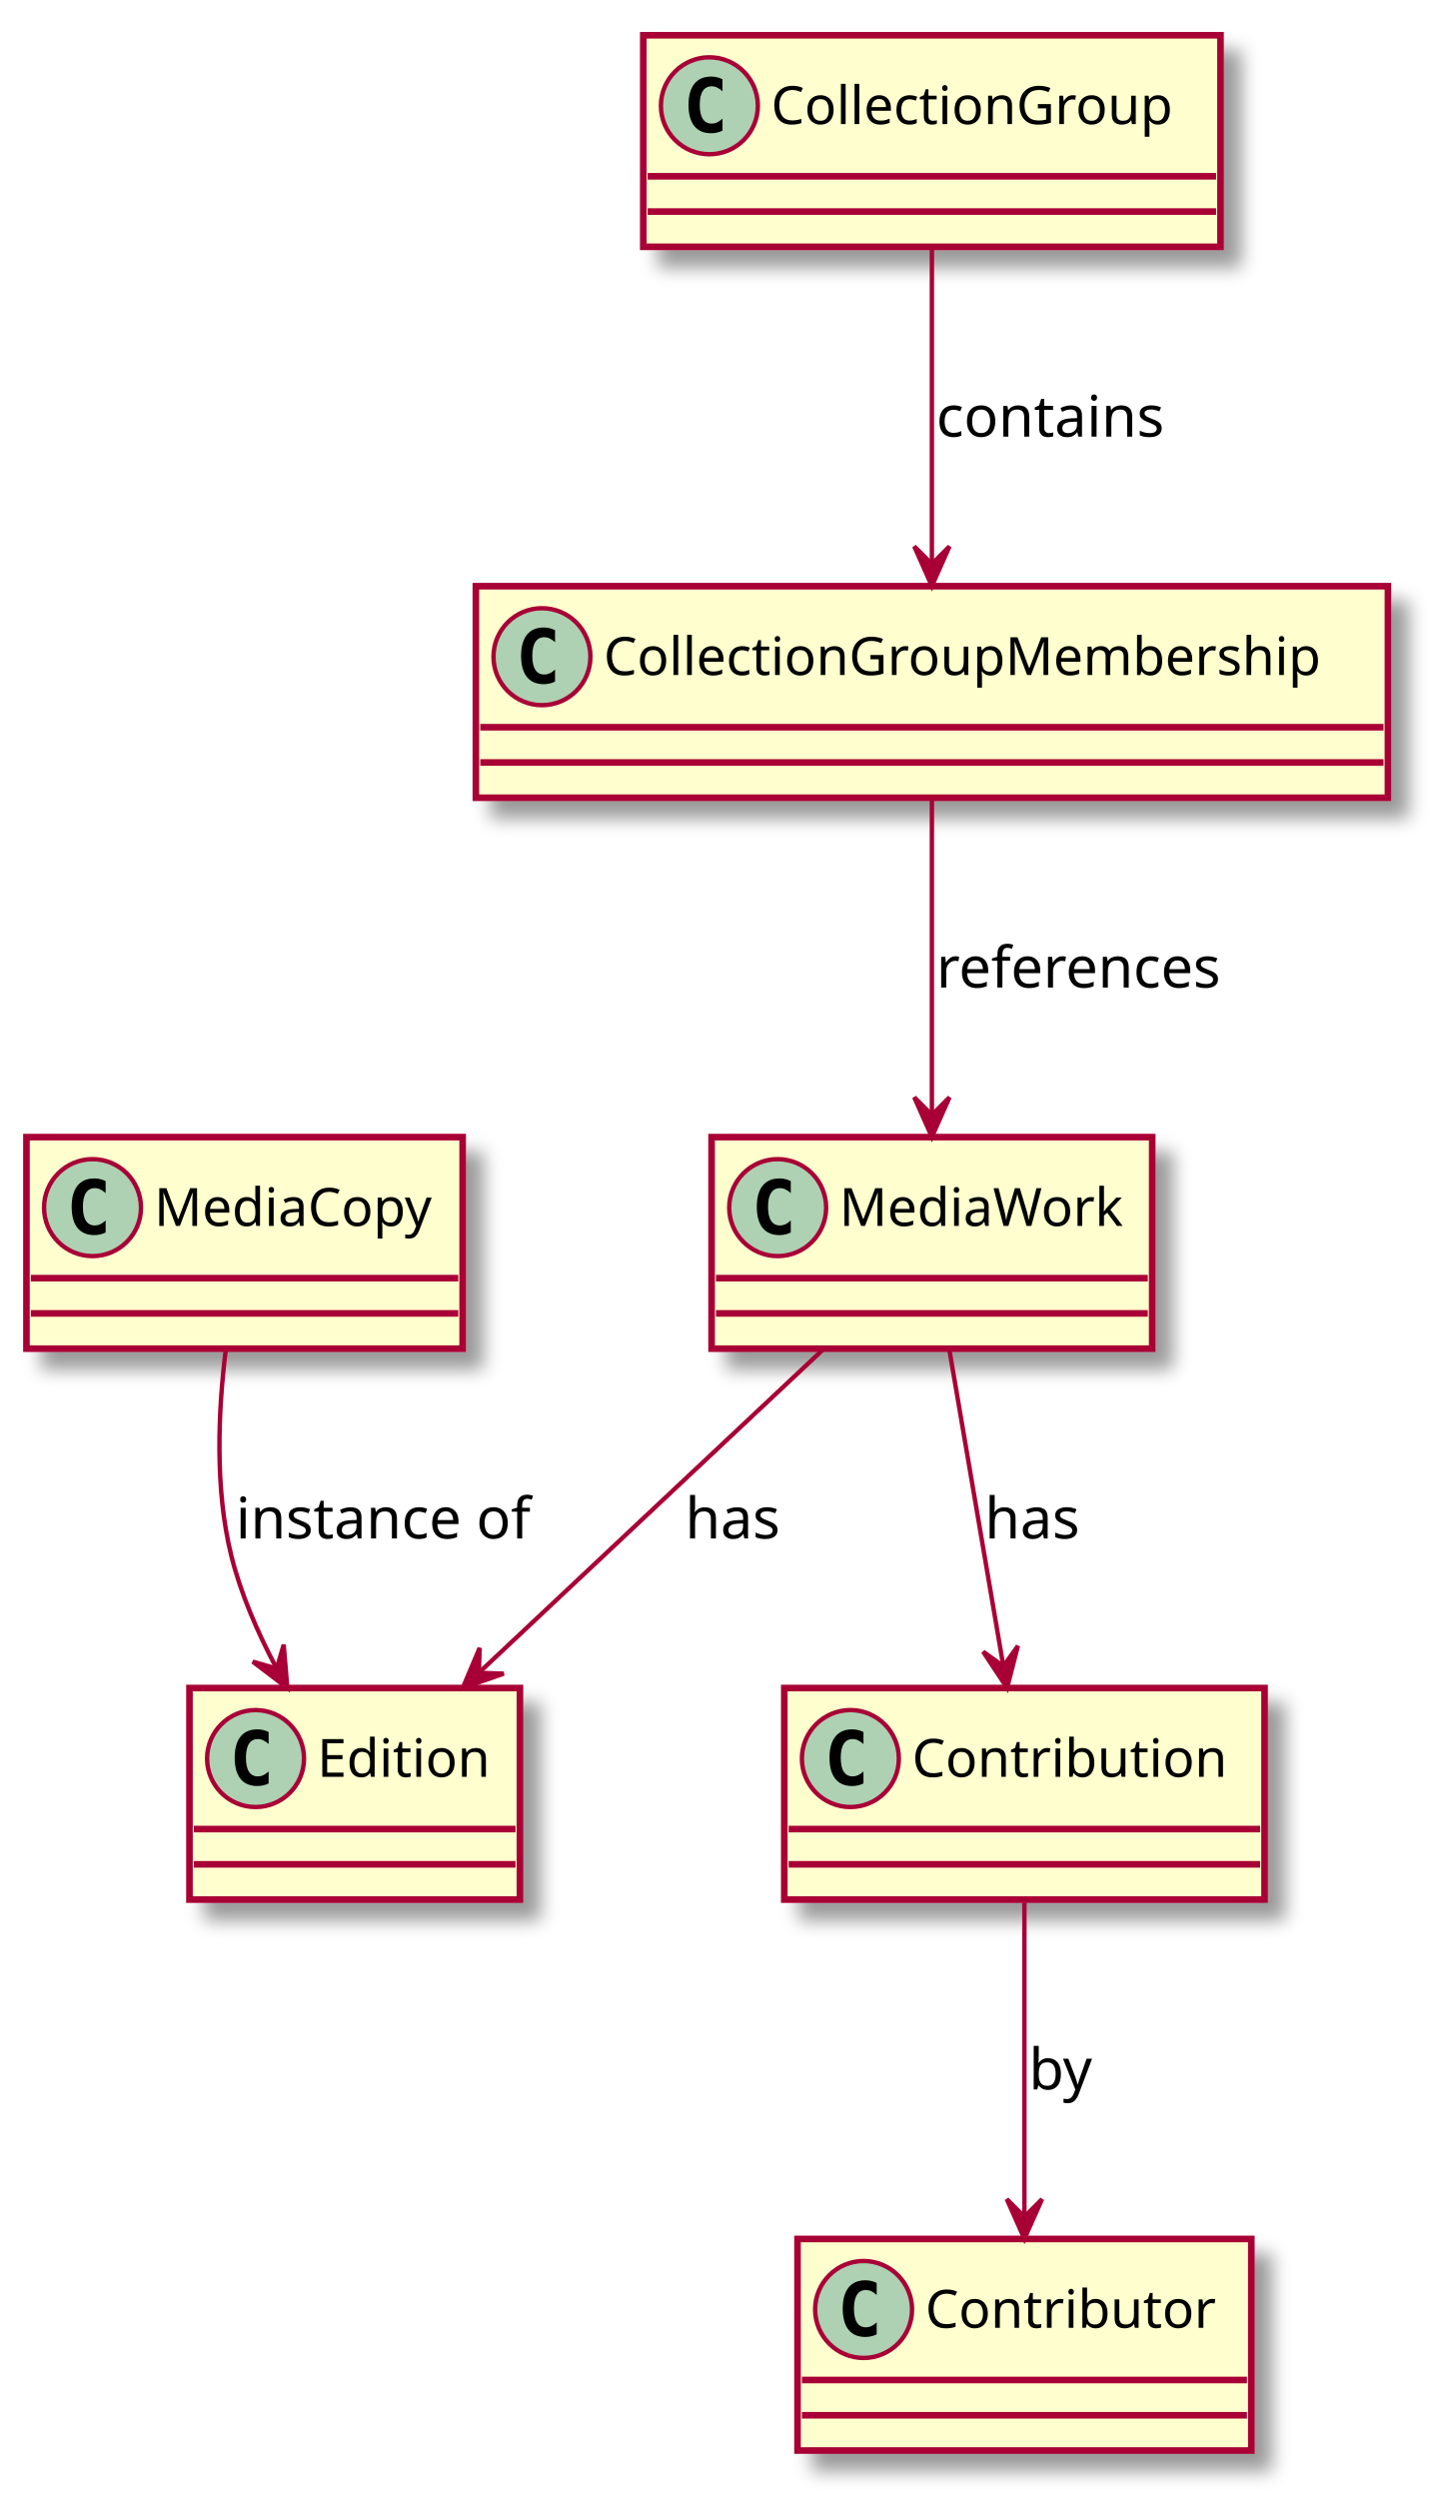
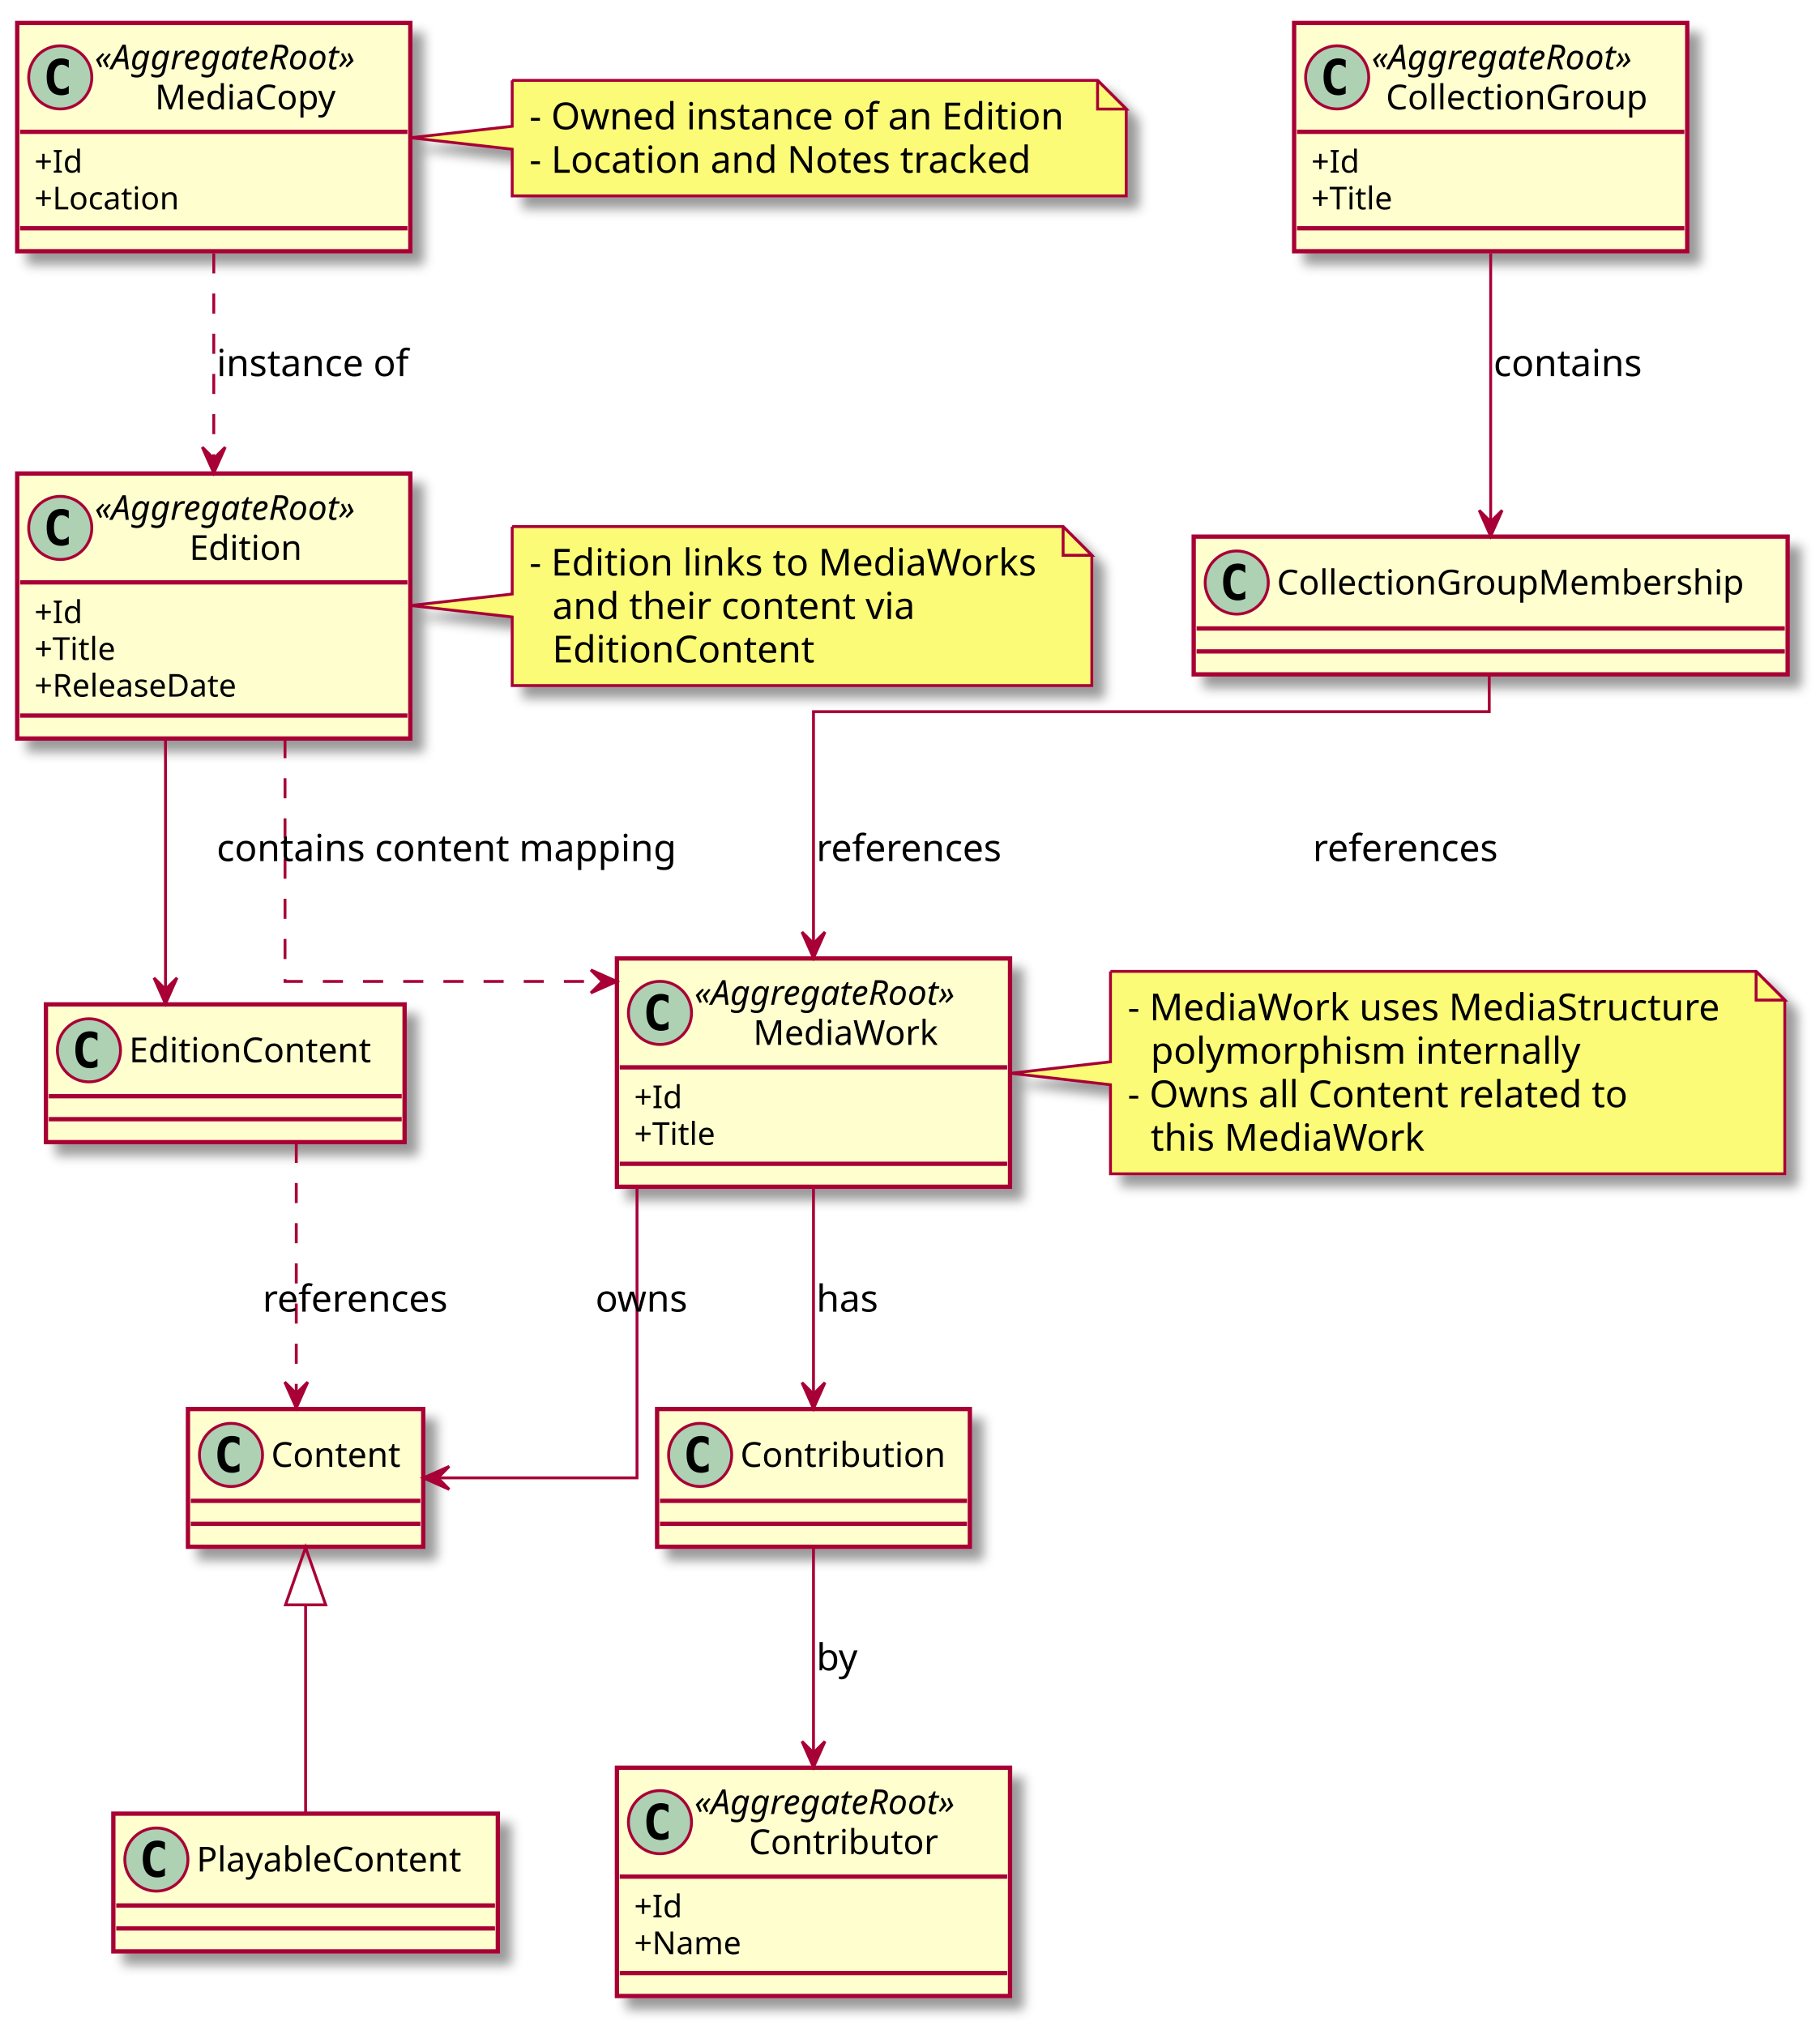
- <svg xmlns="http://www.w3.org/2000/svg" contentScriptType="application/ecmascript" contentStyleType="text/css" height="567px" preserveAspectRatio="none" style="width:326px;height:567px;" version="1.1" viewBox="0 0 326 567" width="326px" zoomAndPan="magnify">
+ <svg xmlns="http://www.w3.org/2000/svg" contentScriptType="application/ecmascript" contentStyleType="text/css" height="706px" preserveAspectRatio="none" style="width:634px;height:706px;" version="1.1" viewBox="0 0 634 706" width="634px" zoomAndPan="magnify">
  <defs>
-     <filter height="300%" id="ffrsm049xs2ig" width="300%" x="-1" y="-1">
+     <filter height="300%" id="fz1enz47f8a49" width="300%" x="-1" y="-1">
      <feGaussianBlur result="blurOut" stdDeviation="2.0" />
      <feColorMatrix in="blurOut" result="blurOut2" type="matrix" values="0 0 0 0 0 0 0 0 0 0 0 0 0 0 0 0 0 0 .4 0" />
      <feOffset dx="4.0" dy="4.0" in="blurOut2" result="blurOut3" />
      <feBlend in="SourceGraphic" in2="blurOut3" mode="normal" />
    </filter>
  </defs>
  <g>
-     <rect fill="#FEFECE" filter="url(#ffrsm049xs2ig)" height="48" id="MediaWork" style="stroke: #A80036; stroke-width: 1.5;" width="100" x="161.5" y="258" />
-     <ellipse cx="176.5" cy="274" fill="#ADD1B2" rx="11" ry="11" style="stroke: #A80036; stroke-width: 1.0;" />
-     <path d="M179.469,279.641 Q178.891,279.938 178.25,280.078 Q177.609,280.234 176.906,280.234 Q174.406,280.234 173.078,278.594 Q171.766,276.938 171.766,273.812 Q171.766,270.688 173.078,269.031 Q174.406,267.375 176.906,267.375 Q177.609,267.375 178.25,267.531 Q178.906,267.688 179.469,267.984 L179.469,270.703 Q178.844,270.125 178.25,269.859 Q177.656,269.578 177.031,269.578 Q175.688,269.578 175,270.656 Q174.312,271.719 174.312,273.812 Q174.312,275.906 175,276.984 Q175.688,278.047 177.031,278.047 Q177.656,278.047 178.25,277.781 Q178.844,277.5 179.469,276.922 L179.469,279.641 Z " />
-     <text fill="#000000" font-family="sans-serif" font-size="12" lengthAdjust="spacingAndGlyphs" textLength="68" x="190.5" y="278.154">MediaWork</text>
-     <line style="stroke: #A80036; stroke-width: 1.5;" x1="162.5" x2="260.5" y1="290" y2="290" />
-     <line style="stroke: #A80036; stroke-width: 1.5;" x1="162.5" x2="260.5" y1="298" y2="298" />
-     <rect fill="#FEFECE" filter="url(#ffrsm049xs2ig)" height="48" id="Edition" style="stroke: #A80036; stroke-width: 1.5;" width="75" x="43" y="383" />
-     <ellipse cx="58" cy="399" fill="#ADD1B2" rx="11" ry="11" style="stroke: #A80036; stroke-width: 1.0;" />
-     <path d="M60.969,404.641 Q60.391,404.938 59.75,405.078 Q59.109,405.234 58.406,405.234 Q55.906,405.234 54.578,403.594 Q53.266,401.938 53.266,398.812 Q53.266,395.688 54.578,394.031 Q55.906,392.375 58.406,392.375 Q59.109,392.375 59.75,392.531 Q60.406,392.688 60.969,392.984 L60.969,395.703 Q60.344,395.125 59.75,394.859 Q59.156,394.578 58.531,394.578 Q57.188,394.578 56.5,395.656 Q55.812,396.719 55.812,398.812 Q55.812,400.906 56.5,401.984 Q57.188,403.047 58.531,403.047 Q59.156,403.047 59.75,402.781 Q60.344,402.5 60.969,401.922 L60.969,404.641 Z " />
-     <text fill="#000000" font-family="sans-serif" font-size="12" lengthAdjust="spacingAndGlyphs" textLength="43" x="72" y="403.154">Edition</text>
-     <line style="stroke: #A80036; stroke-width: 1.5;" x1="44" x2="117" y1="415" y2="415" />
-     <line style="stroke: #A80036; stroke-width: 1.5;" x1="44" x2="117" y1="423" y2="423" />
-     <rect fill="#FEFECE" filter="url(#ffrsm049xs2ig)" height="48" id="MediaCopy" style="stroke: #A80036; stroke-width: 1.5;" width="99" x="6" y="258" />
-     <ellipse cx="21" cy="274" fill="#ADD1B2" rx="11" ry="11" style="stroke: #A80036; stroke-width: 1.0;" />
-     <path d="M23.969,279.641 Q23.391,279.938 22.75,280.078 Q22.109,280.234 21.406,280.234 Q18.906,280.234 17.578,278.594 Q16.266,276.938 16.266,273.812 Q16.266,270.688 17.578,269.031 Q18.906,267.375 21.406,267.375 Q22.109,267.375 22.75,267.531 Q23.406,267.688 23.969,267.984 L23.969,270.703 Q23.344,270.125 22.75,269.859 Q22.156,269.578 21.531,269.578 Q20.188,269.578 19.5,270.656 Q18.812,271.719 18.812,273.812 Q18.812,275.906 19.5,276.984 Q20.188,278.047 21.531,278.047 Q22.156,278.047 22.75,277.781 Q23.344,277.5 23.969,276.922 L23.969,279.641 Z " />
-     <text fill="#000000" font-family="sans-serif" font-size="12" lengthAdjust="spacingAndGlyphs" textLength="67" x="35" y="278.154">MediaCopy</text>
-     <line style="stroke: #A80036; stroke-width: 1.5;" x1="7" x2="104" y1="290" y2="290" />
-     <line style="stroke: #A80036; stroke-width: 1.5;" x1="7" x2="104" y1="298" y2="298" />
-     <rect fill="#FEFECE" filter="url(#ffrsm049xs2ig)" height="48" id="CollectionGroup" style="stroke: #A80036; stroke-width: 1.5;" width="131" x="146" y="8" />
-     <ellipse cx="161" cy="24" fill="#ADD1B2" rx="11" ry="11" style="stroke: #A80036; stroke-width: 1.0;" />
-     <path d="M163.969,29.641 Q163.391,29.938 162.75,30.078 Q162.109,30.234 161.406,30.234 Q158.906,30.234 157.578,28.594 Q156.266,26.938 156.266,23.812 Q156.266,20.688 157.578,19.031 Q158.906,17.375 161.406,17.375 Q162.109,17.375 162.75,17.531 Q163.406,17.688 163.969,17.984 L163.969,20.703 Q163.344,20.125 162.75,19.859 Q162.156,19.578 161.531,19.578 Q160.188,19.578 159.5,20.656 Q158.812,21.719 158.812,23.812 Q158.812,25.906 159.5,26.984 Q160.188,28.047 161.531,28.047 Q162.156,28.047 162.75,27.781 Q163.344,27.5 163.969,26.922 L163.969,29.641 Z " />
-     <text fill="#000000" font-family="sans-serif" font-size="12" lengthAdjust="spacingAndGlyphs" textLength="99" x="175" y="28.154">CollectionGroup</text>
-     <line style="stroke: #A80036; stroke-width: 1.5;" x1="147" x2="276" y1="40" y2="40" />
-     <line style="stroke: #A80036; stroke-width: 1.5;" x1="147" x2="276" y1="48" y2="48" />
-     <rect fill="#FEFECE" filter="url(#ffrsm049xs2ig)" height="48" id="CollectionGroupMembership" style="stroke: #A80036; stroke-width: 1.5;" width="207" x="108" y="133" />
-     <ellipse cx="123" cy="149" fill="#ADD1B2" rx="11" ry="11" style="stroke: #A80036; stroke-width: 1.0;" />
-     <path d="M125.969,154.641 Q125.391,154.938 124.75,155.078 Q124.109,155.234 123.406,155.234 Q120.906,155.234 119.578,153.594 Q118.266,151.938 118.266,148.812 Q118.266,145.688 119.578,144.031 Q120.906,142.375 123.406,142.375 Q124.109,142.375 124.75,142.531 Q125.406,142.688 125.969,142.984 L125.969,145.703 Q125.344,145.125 124.75,144.859 Q124.156,144.578 123.531,144.578 Q122.188,144.578 121.5,145.656 Q120.812,146.719 120.812,148.812 Q120.812,150.906 121.5,151.984 Q122.188,153.047 123.531,153.047 Q124.156,153.047 124.75,152.781 Q125.344,152.5 125.969,151.922 L125.969,154.641 Z " />
-     <text fill="#000000" font-family="sans-serif" font-size="12" lengthAdjust="spacingAndGlyphs" textLength="175" x="137" y="153.154">CollectionGroupMembership</text>
-     <line style="stroke: #A80036; stroke-width: 1.5;" x1="109" x2="314" y1="165" y2="165" />
-     <line style="stroke: #A80036; stroke-width: 1.5;" x1="109" x2="314" y1="173" y2="173" />
-     <rect fill="#FEFECE" filter="url(#ffrsm049xs2ig)" height="48" id="Contribution" style="stroke: #A80036; stroke-width: 1.5;" width="109" x="178" y="383" />
-     <ellipse cx="193" cy="399" fill="#ADD1B2" rx="11" ry="11" style="stroke: #A80036; stroke-width: 1.0;" />
-     <path d="M195.969,404.641 Q195.391,404.938 194.75,405.078 Q194.109,405.234 193.406,405.234 Q190.906,405.234 189.578,403.594 Q188.266,401.938 188.266,398.812 Q188.266,395.688 189.578,394.031 Q190.906,392.375 193.406,392.375 Q194.109,392.375 194.75,392.531 Q195.406,392.688 195.969,392.984 L195.969,395.703 Q195.344,395.125 194.75,394.859 Q194.156,394.578 193.531,394.578 Q192.188,394.578 191.5,395.656 Q190.812,396.719 190.812,398.812 Q190.812,400.906 191.5,401.984 Q192.188,403.047 193.531,403.047 Q194.156,403.047 194.75,402.781 Q195.344,402.5 195.969,401.922 L195.969,404.641 Z " />
-     <text fill="#000000" font-family="sans-serif" font-size="12" lengthAdjust="spacingAndGlyphs" textLength="77" x="207" y="403.154">Contribution</text>
-     <line style="stroke: #A80036; stroke-width: 1.5;" x1="179" x2="286" y1="415" y2="415" />
-     <line style="stroke: #A80036; stroke-width: 1.5;" x1="179" x2="286" y1="423" y2="423" />
-     <rect fill="#FEFECE" filter="url(#ffrsm049xs2ig)" height="48" id="Contributor" style="stroke: #A80036; stroke-width: 1.5;" width="103" x="181" y="508" />
-     <ellipse cx="196" cy="524" fill="#ADD1B2" rx="11" ry="11" style="stroke: #A80036; stroke-width: 1.0;" />
-     <path d="M198.969,529.641 Q198.391,529.938 197.75,530.078 Q197.109,530.234 196.406,530.234 Q193.906,530.234 192.578,528.594 Q191.266,526.938 191.266,523.812 Q191.266,520.688 192.578,519.031 Q193.906,517.375 196.406,517.375 Q197.109,517.375 197.75,517.531 Q198.406,517.688 198.969,517.984 L198.969,520.703 Q198.344,520.125 197.75,519.859 Q197.156,519.578 196.531,519.578 Q195.188,519.578 194.5,520.656 Q193.812,521.719 193.812,523.812 Q193.812,525.906 194.5,526.984 Q195.188,528.047 196.531,528.047 Q197.156,528.047 197.75,527.781 Q198.344,527.5 198.969,526.922 L198.969,529.641 Z " />
-     <text fill="#000000" font-family="sans-serif" font-size="12" lengthAdjust="spacingAndGlyphs" textLength="71" x="210" y="528.154">Contributor</text>
-     <line style="stroke: #A80036; stroke-width: 1.5;" x1="182" x2="283" y1="540" y2="540" />
-     <line style="stroke: #A80036; stroke-width: 1.5;" x1="182" x2="283" y1="548" y2="548" />
-     <path d="M211.5,56.14 C211.5,76.49 211.5,106.19 211.5,127.91 " fill="none" id="CollectionGroup-&gt;CollectionGroupMembership" style="stroke: #A80036; stroke-width: 1.0;" />
-     <polygon fill="#A80036" points="211.5,132.97,215.5,123.97,211.5,127.97,207.5,123.97,211.5,132.97" style="stroke: #A80036; stroke-width: 1.0;" />
-     <text fill="#000000" font-family="sans-serif" font-size="13" lengthAdjust="spacingAndGlyphs" textLength="54" x="212.5" y="99.067">contains</text>
-     <path d="M211.5,181.14 C211.5,201.49 211.5,231.19 211.5,252.91 " fill="none" id="CollectionGroupMembership-&gt;MediaWork" style="stroke: #A80036; stroke-width: 1.0;" />
-     <polygon fill="#A80036" points="211.5,257.97,215.5,248.97,211.5,252.97,207.5,248.97,211.5,257.97" style="stroke: #A80036; stroke-width: 1.0;" />
-     <text fill="#000000" font-family="sans-serif" font-size="13" lengthAdjust="spacingAndGlyphs" textLength="68" x="212.5" y="224.067">references</text>
-     <path d="M186.86,306.14 C164.63,327.01 131.94,357.7 108.68,379.54 " fill="none" id="MediaWork-&gt;Edition" style="stroke: #A80036; stroke-width: 1.0;" />
-     <polygon fill="#A80036" points="105.03,382.97,114.332,379.734,108.678,379.551,108.861,373.897,105.03,382.97" style="stroke: #A80036; stroke-width: 1.0;" />
-     <text fill="#000000" font-family="sans-serif" font-size="13" lengthAdjust="spacingAndGlyphs" textLength="23" x="155.5" y="349.067">has</text>
-     <path d="M51.27,306.03 C49.53,319.84 48.69,337.65 52.5,353 C54.64,361.62 58.46,370.37 62.6,378.22 " fill="none" id="MediaCopy-&gt;Edition" style="stroke: #A80036; stroke-width: 1.0;" />
-     <polygon fill="#A80036" points="65.21,382.98,64.385,373.166,62.804,378.597,57.372,377.016,65.21,382.98" style="stroke: #A80036; stroke-width: 1.0;" />
-     <text fill="#000000" font-family="sans-serif" font-size="13" lengthAdjust="spacingAndGlyphs" textLength="70" x="53.5" y="349.067">instance of</text>
-     <path d="M215.45,306.14 C218.93,326.49 224,356.19 227.7,377.91 " fill="none" id="MediaWork-&gt;Contribution" style="stroke: #A80036; stroke-width: 1.0;" />
-     <polygon fill="#A80036" points="228.57,382.97,231.023,373.431,227.741,378.039,223.133,374.758,228.57,382.97" style="stroke: #A80036; stroke-width: 1.0;" />
-     <text fill="#000000" font-family="sans-serif" font-size="13" lengthAdjust="spacingAndGlyphs" textLength="23" x="223.5" y="349.067">has</text>
-     <path d="M232.5,431.14 C232.5,451.49 232.5,481.19 232.5,502.91 " fill="none" id="Contribution-&gt;Contributor" style="stroke: #A80036; stroke-width: 1.0;" />
-     <polygon fill="#A80036" points="232.5,507.97,236.5,498.97,232.5,502.97,228.5,498.97,232.5,507.97" style="stroke: #A80036; stroke-width: 1.0;" />
-     <text fill="#000000" font-family="sans-serif" font-size="13" lengthAdjust="spacingAndGlyphs" textLength="15" x="233.5" y="474.067">by</text>
+     <rect fill="#FEFECE" filter="url(#fz1enz47f8a49)" height="79.547" id="MediaWork" style="stroke: #A80036; stroke-width: 1.5;" width="137" x="215" y="334" />
+     <ellipse cx="230" cy="352.969" fill="#ADD1B2" rx="11" ry="11" style="stroke: #A80036; stroke-width: 1.0;" />
+     <path d="M232.969,358.609 Q232.391,358.906 231.75,359.047 Q231.109,359.203 230.406,359.203 Q227.906,359.203 226.578,357.562 Q225.266,355.906 225.266,352.781 Q225.266,349.656 226.578,348 Q227.906,346.344 230.406,346.344 Q231.109,346.344 231.75,346.5 Q232.406,346.656 232.969,346.953 L232.969,349.672 Q232.344,349.094 231.75,348.828 Q231.156,348.547 230.531,348.547 Q229.188,348.547 228.5,349.625 Q227.812,350.688 227.812,352.781 Q227.812,354.875 228.5,355.953 Q229.188,357.016 230.531,357.016 Q231.156,357.016 231.75,356.75 Q232.344,356.469 232.969,355.891 L232.969,358.609 Z " />
+     <text fill="#000000" font-family="sans-serif" font-size="12" font-style="italic" lengthAdjust="spacingAndGlyphs" textLength="109" x="242" y="350.139">«AggregateRoot»</text>
+     <text fill="#000000" font-family="sans-serif" font-size="12" lengthAdjust="spacingAndGlyphs" textLength="68" x="262.5" y="364.107">MediaWork</text>
+     <line style="stroke: #A80036; stroke-width: 1.5;" x1="216" x2="351" y1="371.938" y2="371.938" />
+     <text fill="#000000" font-family="sans-serif" font-size="11" lengthAdjust="spacingAndGlyphs" textLength="19" x="221" y="386.148">+Id</text>
+     <text fill="#000000" font-family="sans-serif" font-size="11" lengthAdjust="spacingAndGlyphs" textLength="33" x="221" y="398.953">+Title</text>
+     <line style="stroke: #A80036; stroke-width: 1.5;" x1="216" x2="351" y1="405.547" y2="405.547" />
+     <rect fill="#FEFECE" filter="url(#fz1enz47f8a49)" height="92.352" id="Edition" style="stroke: #A80036; stroke-width: 1.5;" width="137" x="6" y="165" />
+     <ellipse cx="21" cy="183.969" fill="#ADD1B2" rx="11" ry="11" style="stroke: #A80036; stroke-width: 1.0;" />
+     <path d="M23.969,189.609 Q23.391,189.906 22.75,190.047 Q22.109,190.203 21.406,190.203 Q18.906,190.203 17.578,188.562 Q16.266,186.906 16.266,183.781 Q16.266,180.656 17.578,179 Q18.906,177.344 21.406,177.344 Q22.109,177.344 22.75,177.5 Q23.406,177.656 23.969,177.953 L23.969,180.672 Q23.344,180.094 22.75,179.828 Q22.156,179.547 21.531,179.547 Q20.188,179.547 19.5,180.625 Q18.812,181.688 18.812,183.781 Q18.812,185.875 19.5,186.953 Q20.188,188.016 21.531,188.016 Q22.156,188.016 22.75,187.75 Q23.344,187.469 23.969,186.891 L23.969,189.609 Z " />
+     <text fill="#000000" font-family="sans-serif" font-size="12" font-style="italic" lengthAdjust="spacingAndGlyphs" textLength="109" x="33" y="181.139">«AggregateRoot»</text>
+     <text fill="#000000" font-family="sans-serif" font-size="12" lengthAdjust="spacingAndGlyphs" textLength="43" x="66" y="195.107">Edition</text>
+     <line style="stroke: #A80036; stroke-width: 1.5;" x1="7" x2="142" y1="202.938" y2="202.938" />
+     <text fill="#000000" font-family="sans-serif" font-size="11" lengthAdjust="spacingAndGlyphs" textLength="19" x="12" y="217.148">+Id</text>
+     <text fill="#000000" font-family="sans-serif" font-size="11" lengthAdjust="spacingAndGlyphs" textLength="33" x="12" y="229.953">+Title</text>
+     <text fill="#000000" font-family="sans-serif" font-size="11" lengthAdjust="spacingAndGlyphs" textLength="80" x="12" y="242.757">+ReleaseDate</text>
+     <line style="stroke: #A80036; stroke-width: 1.5;" x1="7" x2="142" y1="249.352" y2="249.352" />
+     <rect fill="#FEFECE" filter="url(#fz1enz47f8a49)" height="79.547" id="MediaCopy" style="stroke: #A80036; stroke-width: 1.5;" width="137" x="6" y="8" />
+     <ellipse cx="21" cy="26.969" fill="#ADD1B2" rx="11" ry="11" style="stroke: #A80036; stroke-width: 1.0;" />
+     <path d="M23.969,32.609 Q23.391,32.906 22.75,33.047 Q22.109,33.203 21.406,33.203 Q18.906,33.203 17.578,31.562 Q16.266,29.906 16.266,26.781 Q16.266,23.656 17.578,22 Q18.906,20.344 21.406,20.344 Q22.109,20.344 22.75,20.5 Q23.406,20.656 23.969,20.953 L23.969,23.672 Q23.344,23.094 22.75,22.828 Q22.156,22.547 21.531,22.547 Q20.188,22.547 19.5,23.625 Q18.812,24.688 18.812,26.781 Q18.812,28.875 19.5,29.953 Q20.188,31.016 21.531,31.016 Q22.156,31.016 22.75,30.75 Q23.344,30.469 23.969,29.891 L23.969,32.609 Z " />
+     <text fill="#000000" font-family="sans-serif" font-size="12" font-style="italic" lengthAdjust="spacingAndGlyphs" textLength="109" x="33" y="24.139">«AggregateRoot»</text>
+     <text fill="#000000" font-family="sans-serif" font-size="12" lengthAdjust="spacingAndGlyphs" textLength="67" x="54" y="38.107">MediaCopy</text>
+     <line style="stroke: #A80036; stroke-width: 1.5;" x1="7" x2="142" y1="45.938" y2="45.938" />
+     <text fill="#000000" font-family="sans-serif" font-size="11" lengthAdjust="spacingAndGlyphs" textLength="19" x="12" y="60.148">+Id</text>
+     <text fill="#000000" font-family="sans-serif" font-size="11" lengthAdjust="spacingAndGlyphs" textLength="56" x="12" y="72.953">+Location</text>
+     <line style="stroke: #A80036; stroke-width: 1.5;" x1="7" x2="142" y1="79.547" y2="79.547" />
+     <rect fill="#FEFECE" filter="url(#fz1enz47f8a49)" height="79.547" id="CollectionGroup" style="stroke: #A80036; stroke-width: 1.5;" width="137" x="451" y="8" />
+     <ellipse cx="466" cy="26.969" fill="#ADD1B2" rx="11" ry="11" style="stroke: #A80036; stroke-width: 1.0;" />
+     <path d="M468.969,32.609 Q468.391,32.906 467.75,33.047 Q467.109,33.203 466.406,33.203 Q463.906,33.203 462.578,31.562 Q461.266,29.906 461.266,26.781 Q461.266,23.656 462.578,22 Q463.906,20.344 466.406,20.344 Q467.109,20.344 467.75,20.5 Q468.406,20.656 468.969,20.953 L468.969,23.672 Q468.344,23.094 467.75,22.828 Q467.156,22.547 466.531,22.547 Q465.188,22.547 464.5,23.625 Q463.812,24.688 463.812,26.781 Q463.812,28.875 464.5,29.953 Q465.188,31.016 466.531,31.016 Q467.156,31.016 467.75,30.75 Q468.344,30.469 468.969,29.891 L468.969,32.609 Z " />
+     <text fill="#000000" font-family="sans-serif" font-size="12" font-style="italic" lengthAdjust="spacingAndGlyphs" textLength="109" x="478" y="24.139">«AggregateRoot»</text>
+     <text fill="#000000" font-family="sans-serif" font-size="12" lengthAdjust="spacingAndGlyphs" textLength="99" x="483" y="38.107">CollectionGroup</text>
+     <line style="stroke: #A80036; stroke-width: 1.5;" x1="452" x2="587" y1="45.938" y2="45.938" />
+     <text fill="#000000" font-family="sans-serif" font-size="11" lengthAdjust="spacingAndGlyphs" textLength="19" x="457" y="60.148">+Id</text>
+     <text fill="#000000" font-family="sans-serif" font-size="11" lengthAdjust="spacingAndGlyphs" textLength="33" x="457" y="72.953">+Title</text>
+     <line style="stroke: #A80036; stroke-width: 1.5;" x1="452" x2="587" y1="79.547" y2="79.547" />
+     <rect fill="#FEFECE" filter="url(#fz1enz47f8a49)" height="79.547" id="Contributor" style="stroke: #A80036; stroke-width: 1.5;" width="137" x="215" y="616" />
+     <ellipse cx="230" cy="634.969" fill="#ADD1B2" rx="11" ry="11" style="stroke: #A80036; stroke-width: 1.0;" />
+     <path d="M232.969,640.609 Q232.391,640.906 231.75,641.047 Q231.109,641.203 230.406,641.203 Q227.906,641.203 226.578,639.562 Q225.266,637.906 225.266,634.781 Q225.266,631.656 226.578,630 Q227.906,628.344 230.406,628.344 Q231.109,628.344 231.75,628.5 Q232.406,628.656 232.969,628.953 L232.969,631.672 Q232.344,631.094 231.75,630.828 Q231.156,630.547 230.531,630.547 Q229.188,630.547 228.5,631.625 Q227.812,632.688 227.812,634.781 Q227.812,636.875 228.5,637.953 Q229.188,639.016 230.531,639.016 Q231.156,639.016 231.75,638.75 Q232.344,638.469 232.969,637.891 L232.969,640.609 Z " />
+     <text fill="#000000" font-family="sans-serif" font-size="12" font-style="italic" lengthAdjust="spacingAndGlyphs" textLength="109" x="242" y="632.139">«AggregateRoot»</text>
+     <text fill="#000000" font-family="sans-serif" font-size="12" lengthAdjust="spacingAndGlyphs" textLength="71" x="261" y="646.107">Contributor</text>
+     <line style="stroke: #A80036; stroke-width: 1.5;" x1="216" x2="351" y1="653.938" y2="653.938" />
+     <text fill="#000000" font-family="sans-serif" font-size="11" lengthAdjust="spacingAndGlyphs" textLength="19" x="221" y="668.148">+Id</text>
+     <text fill="#000000" font-family="sans-serif" font-size="11" lengthAdjust="spacingAndGlyphs" textLength="42" x="221" y="680.953">+Name</text>
+     <line style="stroke: #A80036; stroke-width: 1.5;" x1="216" x2="351" y1="687.547" y2="687.547" />
+     <rect fill="#FEFECE" filter="url(#fz1enz47f8a49)" height="48" id="Content" style="stroke: #A80036; stroke-width: 1.5;" width="82" x="65.5" y="491" />
+     <ellipse cx="80.5" cy="507" fill="#ADD1B2" rx="11" ry="11" style="stroke: #A80036; stroke-width: 1.0;" />
+     <path d="M83.469,512.641 Q82.891,512.938 82.25,513.078 Q81.609,513.234 80.906,513.234 Q78.406,513.234 77.078,511.594 Q75.766,509.938 75.766,506.812 Q75.766,503.688 77.078,502.031 Q78.406,500.375 80.906,500.375 Q81.609,500.375 82.25,500.531 Q82.906,500.688 83.469,500.984 L83.469,503.703 Q82.844,503.125 82.25,502.859 Q81.656,502.578 81.031,502.578 Q79.688,502.578 79,503.656 Q78.312,504.719 78.312,506.812 Q78.312,508.906 79,509.984 Q79.688,511.047 81.031,511.047 Q81.656,511.047 82.25,510.781 Q82.844,510.5 83.469,509.922 L83.469,512.641 Z " />
+     <text fill="#000000" font-family="sans-serif" font-size="12" lengthAdjust="spacingAndGlyphs" textLength="50" x="94.5" y="511.154">Content</text>
+     <line style="stroke: #A80036; stroke-width: 1.5;" x1="66.5" x2="146.5" y1="523" y2="523" />
+     <line style="stroke: #A80036; stroke-width: 1.5;" x1="66.5" x2="146.5" y1="531" y2="531" />
+     <rect fill="#FEFECE" filter="url(#fz1enz47f8a49)" height="48" id="PlayableContent" style="stroke: #A80036; stroke-width: 1.5;" width="134" x="39.5" y="632" />
+     <ellipse cx="54.5" cy="648" fill="#ADD1B2" rx="11" ry="11" style="stroke: #A80036; stroke-width: 1.0;" />
+     <path d="M57.469,653.641 Q56.891,653.938 56.25,654.078 Q55.609,654.234 54.906,654.234 Q52.406,654.234 51.078,652.594 Q49.766,650.938 49.766,647.812 Q49.766,644.688 51.078,643.031 Q52.406,641.375 54.906,641.375 Q55.609,641.375 56.25,641.531 Q56.906,641.688 57.469,641.984 L57.469,644.703 Q56.844,644.125 56.25,643.859 Q55.656,643.578 55.031,643.578 Q53.688,643.578 53,644.656 Q52.312,645.719 52.312,647.812 Q52.312,649.906 53,650.984 Q53.688,652.047 55.031,652.047 Q55.656,652.047 56.25,651.781 Q56.844,651.5 57.469,650.922 L57.469,653.641 Z " />
+     <text fill="#000000" font-family="sans-serif" font-size="12" lengthAdjust="spacingAndGlyphs" textLength="102" x="68.5" y="652.154">PlayableContent</text>
+     <line style="stroke: #A80036; stroke-width: 1.5;" x1="40.5" x2="172.5" y1="664" y2="664" />
+     <line style="stroke: #A80036; stroke-width: 1.5;" x1="40.5" x2="172.5" y1="672" y2="672" />
+     <rect fill="#FEFECE" filter="url(#fz1enz47f8a49)" height="48" id="Contribution" style="stroke: #A80036; stroke-width: 1.5;" width="109" x="229" y="491" />
+     <ellipse cx="244" cy="507" fill="#ADD1B2" rx="11" ry="11" style="stroke: #A80036; stroke-width: 1.0;" />
+     <path d="M246.969,512.641 Q246.391,512.938 245.75,513.078 Q245.109,513.234 244.406,513.234 Q241.906,513.234 240.578,511.594 Q239.266,509.938 239.266,506.812 Q239.266,503.688 240.578,502.031 Q241.906,500.375 244.406,500.375 Q245.109,500.375 245.75,500.531 Q246.406,500.688 246.969,500.984 L246.969,503.703 Q246.344,503.125 245.75,502.859 Q245.156,502.578 244.531,502.578 Q243.188,502.578 242.5,503.656 Q241.812,504.719 241.812,506.812 Q241.812,508.906 242.5,509.984 Q243.188,511.047 244.531,511.047 Q245.156,511.047 245.75,510.781 Q246.344,510.5 246.969,509.922 L246.969,512.641 Z " />
+     <text fill="#000000" font-family="sans-serif" font-size="12" lengthAdjust="spacingAndGlyphs" textLength="77" x="258" y="511.154">Contribution</text>
+     <line style="stroke: #A80036; stroke-width: 1.5;" x1="230" x2="337" y1="523" y2="523" />
+     <line style="stroke: #A80036; stroke-width: 1.5;" x1="230" x2="337" y1="531" y2="531" />
+     <rect fill="#FEFECE" filter="url(#fz1enz47f8a49)" height="48" id="CollectionGroupMembership" style="stroke: #A80036; stroke-width: 1.5;" width="207" x="416" y="187" />
+     <ellipse cx="431" cy="203" fill="#ADD1B2" rx="11" ry="11" style="stroke: #A80036; stroke-width: 1.0;" />
+     <path d="M433.969,208.641 Q433.391,208.938 432.75,209.078 Q432.109,209.234 431.406,209.234 Q428.906,209.234 427.578,207.594 Q426.266,205.938 426.266,202.812 Q426.266,199.688 427.578,198.031 Q428.906,196.375 431.406,196.375 Q432.109,196.375 432.75,196.531 Q433.406,196.688 433.969,196.984 L433.969,199.703 Q433.344,199.125 432.75,198.859 Q432.156,198.578 431.531,198.578 Q430.188,198.578 429.5,199.656 Q428.812,200.719 428.812,202.812 Q428.812,204.906 429.5,205.984 Q430.188,207.047 431.531,207.047 Q432.156,207.047 432.75,206.781 Q433.344,206.5 433.969,205.922 L433.969,208.641 Z " />
+     <text fill="#000000" font-family="sans-serif" font-size="12" lengthAdjust="spacingAndGlyphs" textLength="175" x="445" y="207.154">CollectionGroupMembership</text>
+     <line style="stroke: #A80036; stroke-width: 1.5;" x1="417" x2="622" y1="219" y2="219" />
+     <line style="stroke: #A80036; stroke-width: 1.5;" x1="417" x2="622" y1="227" y2="227" />
+     <rect fill="#FEFECE" filter="url(#fz1enz47f8a49)" height="48" id="EditionContent" style="stroke: #A80036; stroke-width: 1.5;" width="125" x="16" y="350" />
+     <ellipse cx="31" cy="366" fill="#ADD1B2" rx="11" ry="11" style="stroke: #A80036; stroke-width: 1.0;" />
+     <path d="M33.969,371.641 Q33.391,371.938 32.75,372.078 Q32.109,372.234 31.406,372.234 Q28.906,372.234 27.578,370.594 Q26.266,368.938 26.266,365.812 Q26.266,362.688 27.578,361.031 Q28.906,359.375 31.406,359.375 Q32.109,359.375 32.75,359.531 Q33.406,359.688 33.969,359.984 L33.969,362.703 Q33.344,362.125 32.75,361.859 Q32.156,361.578 31.531,361.578 Q30.188,361.578 29.5,362.656 Q28.812,363.719 28.812,365.812 Q28.812,367.906 29.5,368.984 Q30.188,370.047 31.531,370.047 Q32.156,370.047 32.75,369.781 Q33.344,369.5 33.969,368.922 L33.969,371.641 Z " />
+     <text fill="#000000" font-family="sans-serif" font-size="12" lengthAdjust="spacingAndGlyphs" textLength="93" x="45" y="370.154">EditionContent</text>
+     <line style="stroke: #A80036; stroke-width: 1.5;" x1="17" x2="140" y1="382" y2="382" />
+     <line style="stroke: #A80036; stroke-width: 1.5;" x1="17" x2="140" y1="390" y2="390" />
+     <path d="M387,338.5 L387,370 L352.21,374 L387,378 L387,409.031 A0,0 0 0 0 387,409.031 L622,409.031 A0,0 0 0 0 622,409.031 L622,348.5 L612,338.5 L387,338.5 A0,0 0 0 0 387,338.5 " fill="#FBFB77" filter="url(#fz1enz47f8a49)" style="stroke: #A80036; stroke-width: 1.0;" />
+     <path d="M612,338.5 L612,348.5 L622,348.5 L612,338.5 " fill="#FBFB77" style="stroke: #A80036; stroke-width: 1.0;" />
+     <text fill="#000000" font-family="sans-serif" font-size="13" lengthAdjust="spacingAndGlyphs" textLength="214" x="393" y="355.567">- MediaWork uses MediaStructure</text>
+     <text fill="#000000" font-family="sans-serif" font-size="13" lengthAdjust="spacingAndGlyphs" textLength="153" x="401" y="370.7">polymorphism internally</text>
+     <text fill="#000000" font-family="sans-serif" font-size="13" lengthAdjust="spacingAndGlyphs" textLength="182" x="393" y="385.832">- Owns all Content related to</text>
+     <text fill="#000000" font-family="sans-serif" font-size="13" lengthAdjust="spacingAndGlyphs" textLength="96" x="401" y="400.965">this MediaWork</text>
+     <path d="M178.5,183.5 L178.5,207 L143.05,211 L178.5,215 L178.5,238.898 A0,0 0 0 0 178.5,238.898 L380.5,238.898 A0,0 0 0 0 380.5,238.898 L380.5,193.5 L370.5,183.5 L178.5,183.5 A0,0 0 0 0 178.5,183.5 " fill="#FBFB77" filter="url(#fz1enz47f8a49)" style="stroke: #A80036; stroke-width: 1.0;" />
+     <path d="M370.5,183.5 L370.5,193.5 L380.5,193.5 L370.5,183.5 " fill="#FBFB77" style="stroke: #A80036; stroke-width: 1.0;" />
+     <text fill="#000000" font-family="sans-serif" font-size="13" lengthAdjust="spacingAndGlyphs" textLength="181" x="184.5" y="200.567">- Edition links to MediaWorks</text>
+     <text fill="#000000" font-family="sans-serif" font-size="13" lengthAdjust="spacingAndGlyphs" textLength="132" x="192.5" y="215.7">and their content via</text>
+     <text fill="#000000" font-family="sans-serif" font-size="13" lengthAdjust="spacingAndGlyphs" textLength="94" x="192.5" y="230.833">EditionContent</text>
+     <path d="M178.5,28 L178.5,44 L143.01,48 L178.5,52 L178.5,68.266 A0,0 0 0 0 178.5,68.266 L392.5,68.266 A0,0 0 0 0 392.5,68.266 L392.5,38 L382.5,28 L178.5,28 A0,0 0 0 0 178.5,28 " fill="#FBFB77" filter="url(#fz1enz47f8a49)" style="stroke: #A80036; stroke-width: 1.0;" />
+     <path d="M382.5,28 L382.5,38 L392.5,38 L382.5,28 " fill="#FBFB77" style="stroke: #A80036; stroke-width: 1.0;" />
+     <text fill="#000000" font-family="sans-serif" font-size="13" lengthAdjust="spacingAndGlyphs" textLength="193" x="184.5" y="45.067">- Owned instance of an Edition</text>
+     <text fill="#000000" font-family="sans-serif" font-size="13" lengthAdjust="spacingAndGlyphs" textLength="185" x="184.5" y="60.2">- Location and Notes tracked</text>
+     <path d="M519.5,88.29 C519.5,88.29 519.5,181.83 519.5,181.83 " fill="none" id="CollectionGroup-&gt;CollectionGroupMembership" style="stroke: #A80036; stroke-width: 1.0;" />
+     <polygon fill="#A80036" points="519.5,186.83,523.5,177.83,519.5,181.83,515.5,177.83,519.5,186.83" style="stroke: #A80036; stroke-width: 1.0;" />
+     <text fill="#000000" font-family="sans-serif" font-size="13" lengthAdjust="spacingAndGlyphs" textLength="54" x="520.5" y="131.067">contains</text>
+     <path d="M519,235.06 C519,242.13 519,248 519,248 C519,248 283.5,248 283.5,248 C283.5,248 283.5,328.79 283.5,328.79 " fill="none" id="CollectionGroupMembership-&gt;MediaWork" style="stroke: #A80036; stroke-width: 1.0;" />
+     <polygon fill="#A80036" points="283.5,333.79,287.5,324.79,283.5,328.79,279.5,324.79,283.5,333.79" style="stroke: #A80036; stroke-width: 1.0;" />
+     <text fill="#000000" font-family="sans-serif" font-size="13" lengthAdjust="spacingAndGlyphs" textLength="68" x="457.5" y="300.067">references</text>
+     <path d="M99.33,257.19 C99.33,294.9 99.33,342 99.33,342 C99.33,342 209.92,342 209.92,342 " fill="none" id="Edition-&gt;MediaWork" style="stroke: #A80036; stroke-width: 1.0; stroke-dasharray: 7.0,7.0;" />
+     <polygon fill="#A80036" points="214.92,342,205.92,338,209.92,342,205.92,346,214.92,342" style="stroke: #A80036; stroke-width: 1.0;" />
+     <text fill="#000000" font-family="sans-serif" font-size="13" lengthAdjust="spacingAndGlyphs" textLength="68" x="284.5" y="300.067">references</text>
+     <path d="M74.5,88.29 C74.5,88.29 74.5,159.83 74.5,159.83 " fill="none" id="MediaCopy-&gt;Edition" style="stroke: #A80036; stroke-width: 1.0; stroke-dasharray: 7.0,7.0;" />
+     <polygon fill="#A80036" points="74.5,164.83,78.5,155.83,74.5,159.83,70.5,155.83,74.5,164.83" style="stroke: #A80036; stroke-width: 1.0;" />
+     <text fill="#000000" font-family="sans-serif" font-size="13" lengthAdjust="spacingAndGlyphs" textLength="70" x="75.5" y="131.067">instance of</text>
+     <path d="M222,414.03 C222,455.71 222,515 222,515 C222,515 152.55,515 152.55,515 " fill="none" id="MediaWork-&gt;Content" style="stroke: #A80036; stroke-width: 1.0;" />
+     <polygon fill="#A80036" points="147.55,515,156.55,519,152.55,515,156.55,511,147.55,515" style="stroke: #A80036; stroke-width: 1.0;" />
+     <text fill="#000000" font-family="sans-serif" font-size="13" lengthAdjust="spacingAndGlyphs" textLength="32" x="207.5" y="457.067">owns</text>
+     <path d="M106.5,559.24 C106.5,559.24 106.5,631.61 106.5,631.61 " fill="none" id="Content&lt;-PlayableContent" style="stroke: #A80036; stroke-width: 1.0;" />
+     <polygon fill="none" points="99.5,559.24,106.5,539.24,113.5,559.24,99.5,559.24" style="stroke: #A80036; stroke-width: 1.0;" />
+     <path d="M283.5,414.03 C283.5,414.03 283.5,485.8 283.5,485.8 " fill="none" id="MediaWork-&gt;Contribution" style="stroke: #A80036; stroke-width: 1.0;" />
+     <polygon fill="#A80036" points="283.5,490.8,287.5,481.8,283.5,485.8,279.5,481.8,283.5,490.8" style="stroke: #A80036; stroke-width: 1.0;" />
+     <text fill="#000000" font-family="sans-serif" font-size="13" lengthAdjust="spacingAndGlyphs" textLength="23" x="284.5" y="457.067">has</text>
+     <path d="M283.5,539.24 C283.5,539.24 283.5,610.82 283.5,610.82 " fill="none" id="Contribution-&gt;Contributor" style="stroke: #A80036; stroke-width: 1.0;" />
+     <polygon fill="#A80036" points="283.5,615.82,287.5,606.82,283.5,610.82,279.5,606.82,283.5,615.82" style="stroke: #A80036; stroke-width: 1.0;" />
+     <text fill="#000000" font-family="sans-serif" font-size="13" lengthAdjust="spacingAndGlyphs" textLength="15" x="284.5" y="582.067">by</text>
+     <path d="M57.67,257.27 C57.67,257.27 57.67,344.77 57.67,344.77 " fill="none" id="Edition-&gt;EditionContent" style="stroke: #A80036; stroke-width: 1.0;" />
+     <polygon fill="#A80036" points="57.67,349.77,61.67,340.77,57.67,344.77,53.67,340.77,57.67,349.77" style="stroke: #A80036; stroke-width: 1.0;" />
+     <text fill="#000000" font-family="sans-serif" font-size="13" lengthAdjust="spacingAndGlyphs" textLength="167" x="75.5" y="300.067">contains content mapping</text>
+     <path d="M103.25,398.24 C103.25,398.24 103.25,485.61 103.25,485.61 " fill="none" id="EditionContent-&gt;Content" style="stroke: #A80036; stroke-width: 1.0; stroke-dasharray: 7.0,7.0;" />
+     <polygon fill="#A80036" points="103.25,490.61,107.25,481.61,103.25,485.61,99.25,481.61,103.25,490.61" style="stroke: #A80036; stroke-width: 1.0;" />
+     <text fill="#000000" font-family="sans-serif" font-size="13" lengthAdjust="spacingAndGlyphs" textLength="68" x="91.5" y="457.067">references</text>
  </g>
</svg>
